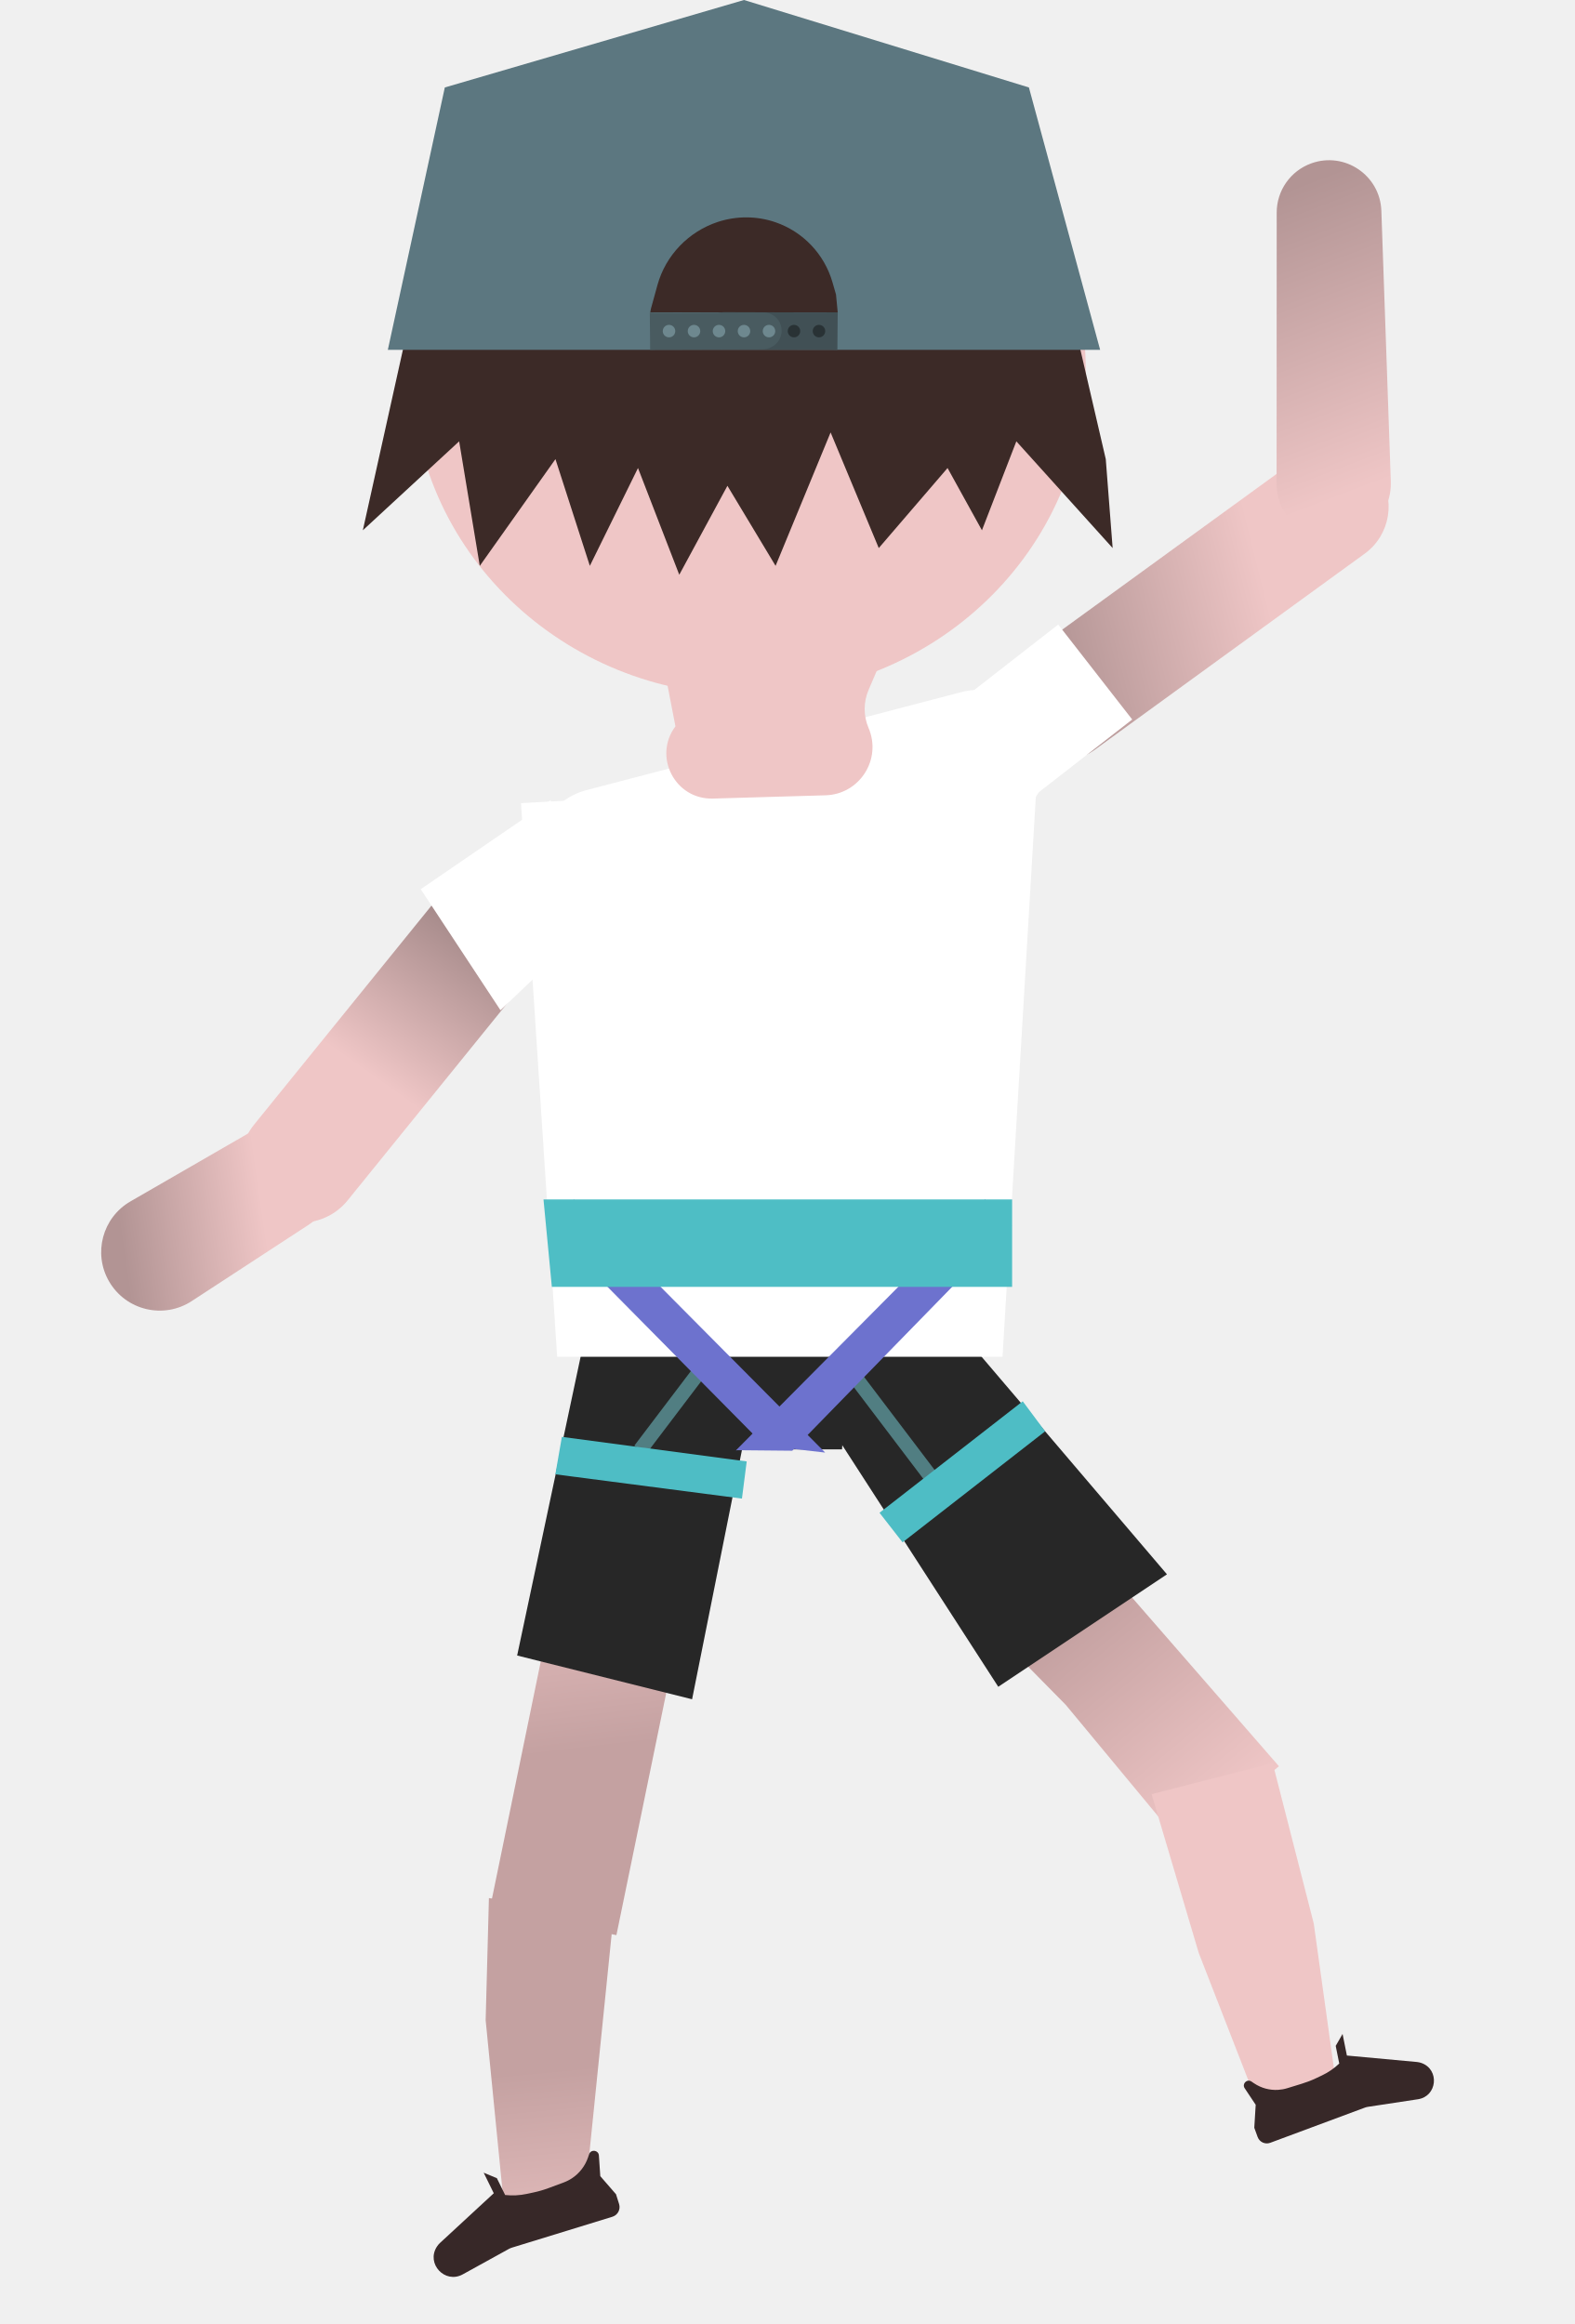
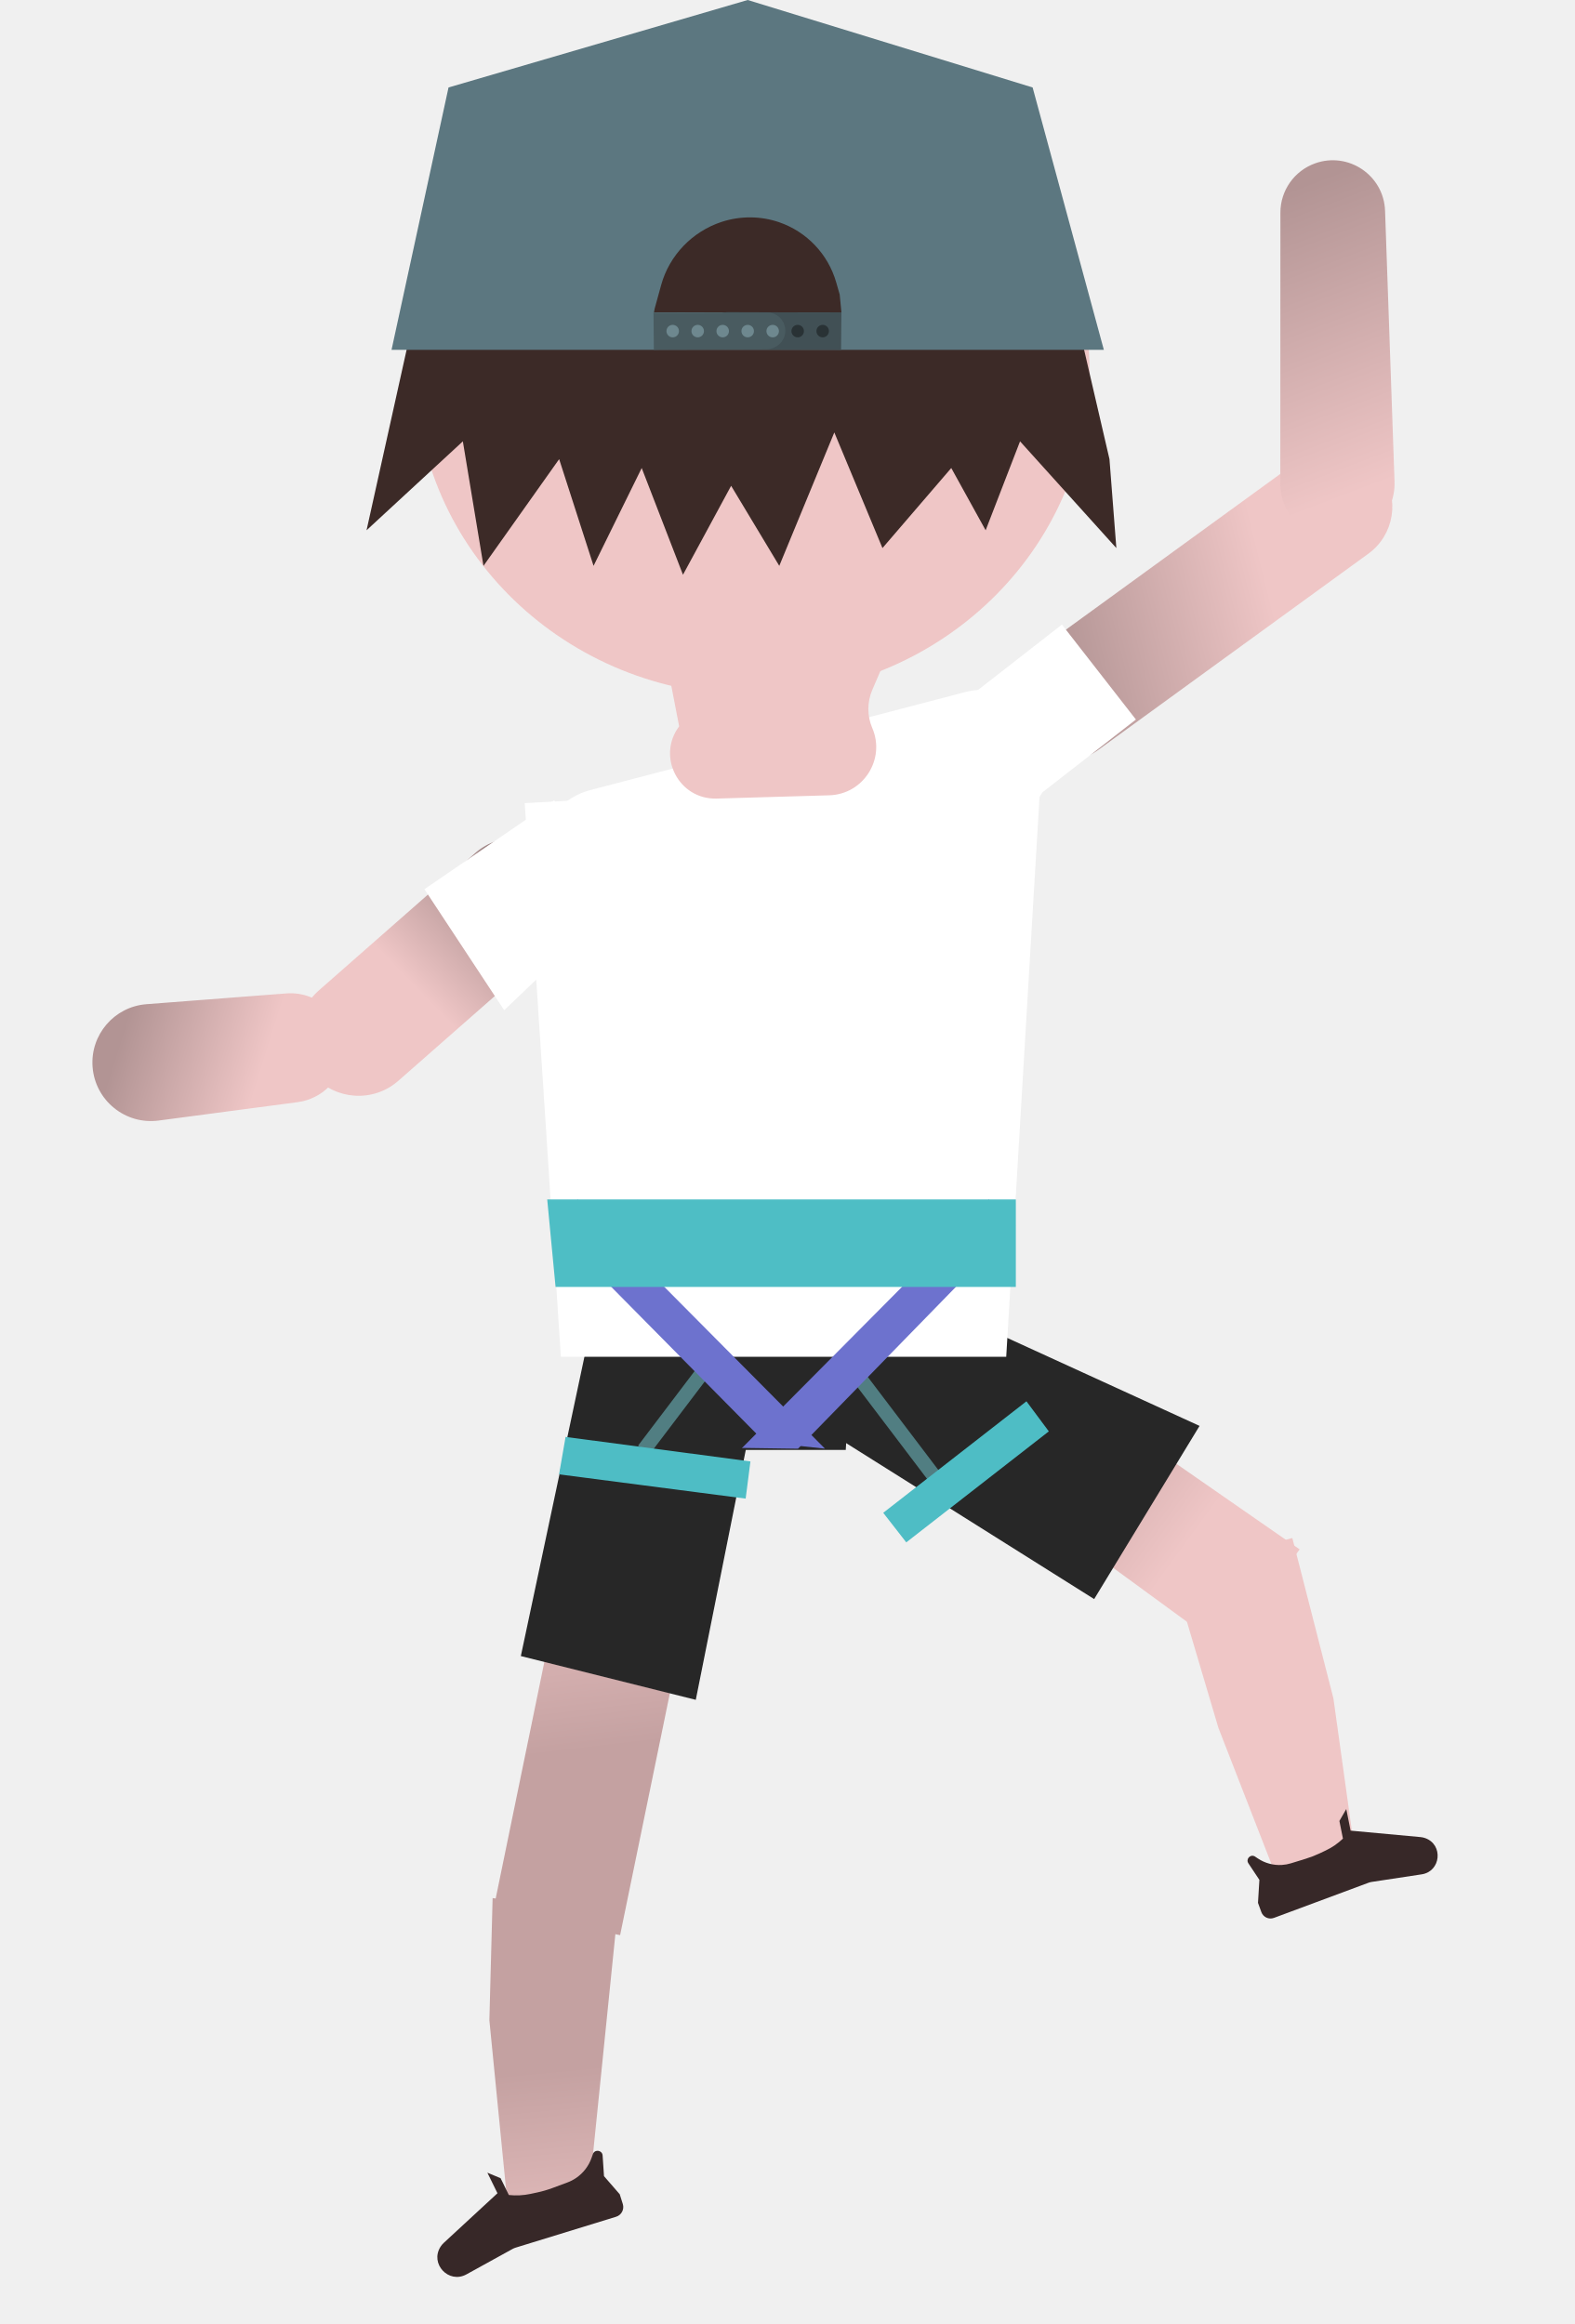
<svg xmlns="http://www.w3.org/2000/svg" width="126" height="186" viewBox="0 0 126 186" fill="none">
-   <path d="M83.644 59.321C82.875 56.382 79.87 54.623 76.931 55.392L46.94 63.235C44.001 64.004 42.242 67.009 43.01 69.948C43.779 72.886 46.784 74.646 49.723 73.877L79.714 66.034C82.653 65.265 84.412 62.26 83.644 59.321Z" fill="white" />
-   <rect width="10.343" height="33.491" transform="matrix(-0.979495 -0.20147 -0.20147 0.979495 56.0737 122.074)" fill="url(#paint0_linear_197_1947)" />
-   <path d="M82.416 118.471L75.677 126.692L85.286 136.449L94.644 147.74L102.343 141.36L82.416 118.471Z" fill="url(#paint1_linear_197_1947)" />
-   <path d="M101.841 141.111L92.154 143.594L95.926 156.306L100.456 167.939L106.972 167.183L105.129 153.948L101.841 141.111Z" fill="#EFC6C6" />
-   <path d="M49.082 153.461L39.124 151.912L38.863 161.687L40.557 178.842L46.629 177.598L49.082 153.461Z" fill="url(#paint2_linear_197_1947)" />
-   <path d="M39.512 175.535L35.212 179.509C35.114 179.599 35.028 179.702 34.957 179.814C34.081 181.18 35.608 182.811 37.029 182.028L40.719 179.993C40.798 179.95 40.882 179.914 40.968 179.888L49.004 177.417C49.435 177.285 49.676 176.826 49.54 176.396L49.294 175.615L48.036 174.167L47.925 172.513C47.897 172.096 47.33 171.991 47.155 172.372L47.051 172.678C46.822 173.347 46.381 173.924 45.794 174.32C45.581 174.464 45.351 174.582 45.109 174.672L43.914 175.116C43.515 175.265 43.106 175.384 42.69 175.473L42.161 175.586C41.59 175.709 41.003 175.739 40.422 175.676L39.761 174.33L38.704 173.889L39.512 175.535Z" fill="#372828" />
-   <path d="M107.78 164.514L113.38 165.03C113.508 165.042 113.633 165.07 113.753 165.113C115.219 165.643 115.009 167.779 113.468 168.012L109.465 168.619C109.38 168.632 109.295 168.653 109.214 168.684L101.645 171.498C101.238 171.649 100.787 171.44 100.638 171.033L100.37 170.294L100.482 168.455L99.6 167.129C99.377 166.794 99.748 166.383 100.104 166.571L100.363 166.743C100.929 167.12 101.602 167.302 102.281 167.26C102.528 167.245 102.772 167.201 103.008 167.128L104.179 166.768C104.57 166.648 104.952 166.5 105.321 166.325L105.791 166.102C106.297 165.862 106.762 165.542 107.168 165.154L106.885 163.741L107.434 162.787L107.78 164.514Z" fill="#372828" />
-   <path d="M74.642 104.002L65.116 112.13L79.883 135L93.382 126L74.642 104.002Z" fill="#272727" />
-   <path d="M67.382 115.998L68.249 102.159L47.521 103.598L41.383 132.498L55.382 136L59.382 116L67.382 115.998Z" fill="#272727" />
-   <path d="M82.994 62L41.694 64.279L44.584 108.589H47.461H78.285H80.224L82.994 62Z" fill="white" />
-   <path d="M56.848 107.672L50.758 115.704L51.703 116.363L57.764 108.367L56.848 107.672Z" fill="#517E82" />
-   <path d="M68.845 109.805L75.789 118.965L74.841 119.618L67.928 110.5L68.845 109.805Z" fill="#517E82" />
-   <path d="M59.753 116.963L44.962 115L44.44 117.997L59.371 119.939L59.753 116.963Z" fill="#4EBDC5" />
-   <path d="M70.38 121.074L81.841 112.15L83.632 114.557L72.224 123.441L70.38 121.074Z" fill="#4EBDC5" />
-   <path d="M66.031 116.256L45.925 96.004L43.796 98.118L61.179 115.701L65.877 116.239L66.031 116.256Z" fill="#6D72CE" />
-   <path d="M58.886 116.082L78.827 95.997L80.956 98.111L63.397 116.108L59.04 116.066L58.886 116.082Z" fill="#6D72CE" />
-   <path d="M80.991 95.996H43.491L44.16 102.996H80.991V95.996Z" fill="#4EBEC5" />
-   <path d="M71.741 50H52.476L54.05 58.131C52.234 60.553 54.021 64.001 57.047 63.913L66.064 63.651C68.789 63.571 70.578 60.771 69.504 58.265C69.087 57.293 69.087 56.193 69.504 55.22L71.741 50Z" fill="#EFC6C6" />
-   <ellipse cx="26.971" cy="26.008" rx="26.971" ry="26.008" transform="matrix(-1 0 0 1 86.8848 3.63281)" fill="#EFC6C6" />
-   <path d="M83.2 13.966L59.861 4L35.354 13.966L29.035 42.441L36.742 35.322L38.393 45.288L44.448 36.746L47.2 45.288L51.053 37.458L54.356 46L58.209 38.881L62.063 45.288L66.466 34.61L70.32 43.864L75.824 37.458L78.576 42.441L81.329 35.322L89.035 43.864L88.485 36.746L83.2 13.966Z" fill="#3C2A27" />
-   <path d="M82.335 7L59.535 0L35.595 7L31.035 28H88.035L82.335 7Z" fill="#5C7780" />
-   <path d="M66.616 22.591C65.967 20.34 64.263 18.546 62.048 17.785C60.568 17.276 58.94 17.271 57.452 17.758C55.106 18.526 53.267 20.431 52.611 22.811L52.086 24.714L52.035 25H57.522H63.638H64.469H65.27H67.035L66.898 23.571L66.616 22.591Z" fill="#3C2A27" />
-   <path d="M57.958 24.983C57.755 24.983 57.555 25.024 57.369 25.104C56.228 25.598 56.175 27.195 57.28 27.763L57.344 27.796C57.555 27.905 57.79 27.962 58.028 27.963L66.561 27.991L67.008 28.005L67.018 26.905L67.029 25.68L67.031 25.513L67.032 25.352L67.036 24.998L64.802 25.005L57.958 24.983Z" fill="#415055" />
-   <path d="M61.08 25.004C61.28 25.003 61.478 25.044 61.661 25.122C62.798 25.61 62.851 27.202 61.749 27.765L61.686 27.797C61.477 27.904 61.246 27.96 61.011 27.961L52.472 27.989L52.026 28.003L52.016 26.912L52.004 25.696L52.003 25.53L52.001 25.371L51.998 25.02L54.232 25.027L61.08 25.004Z" fill="#495B60" />
-   <circle cx="0.5" cy="0.5" r="0.5" transform="matrix(-1 0 0 1 66.0352 26)" fill="#293235" />
-   <circle cx="0.5" cy="0.5" r="0.5" transform="matrix(-1 0 0 1 64.0352 26)" fill="#293235" />
-   <circle cx="0.5" cy="0.5" r="0.5" transform="matrix(-1 0 0 1 62.0352 26)" fill="#6E888F" />
-   <circle cx="0.5" cy="0.5" r="0.5" transform="matrix(-1 0 0 1 60.0352 26)" fill="#6E888F" />
-   <circle cx="0.5" cy="0.5" r="0.5" transform="matrix(-1 0 0 1 58.0352 26)" fill="#6E888F" />
-   <circle cx="0.5" cy="0.5" r="0.5" transform="matrix(-1 0 0 1 56.0352 26)" fill="#6E888F" />
-   <circle cx="0.5" cy="0.5" r="0.5" transform="matrix(-1 0 0 1 54.0352 26)" fill="#6E888F" />
-   <rect x="78.372" y="55.209" width="36" height="9.307" rx="4.654" transform="rotate(-36 78.3721 55.209)" fill="url(#paint3_linear_197_1947)" />
-   <path d="M102.163 17.014C102.163 15.25 103.269 13.675 104.928 13.075C107.601 12.11 110.439 14.029 110.538 16.869L111.295 38.532C111.383 41.056 109.409 43.172 106.886 43.261C104.299 43.351 102.154 41.278 102.155 38.69L102.163 17.014Z" fill="url(#paint4_linear_197_1947)" />
-   <rect width="12.177" height="9.632" transform="matrix(-0.78886 0.614573 0.614573 0.78886 84.6807 49.9863)" fill="white" />
-   <rect width="33.63" height="9.632" rx="4.816" transform="matrix(-0.62932 0.777146 0.777146 0.62932 38.4658 67.6172)" fill="url(#paint5_linear_197_1947)" />
-   <path d="M24.732 98.001C26.394 96.915 27.117 94.847 26.494 92.963C25.623 90.329 22.553 89.16 20.151 90.547L10.439 96.154C8.199 97.448 7.431 100.312 8.725 102.553C10.069 104.88 13.092 105.602 15.342 104.132L24.732 98.001Z" fill="url(#paint6_linear_197_1947)" />
-   <path d="M44.044 64.055L33.667 71.167L40.049 80.852L49.424 71.904L44.044 64.055Z" fill="white" />
+   <path d="M83.94 59.321C83.171 56.382 80.166 54.623 77.227 55.392L47.236 63.235C44.297 64.004 42.538 67.009 43.306 69.948C44.075 72.886 47.08 74.646 50.019 73.877L80.01 66.034C82.949 65.265 84.709 62.26 83.94 59.321Z" fill="white" />
+   <rect width="10.343" height="33.491" transform="matrix(-0.979495 -0.20147 -0.20147 0.979495 56.3696 122.074)" fill="url(#paint0_linear_200_2148)" />
+   <path d="M79.073 106.694L74.554 116.315L86.259 123.421L98.098 132.076L104 124.003L79.073 106.694Z" fill="url(#paint1_linear_200_2148)" />
+   <path d="M103.415 123.098L93.728 125.58L97.5 138.292L102.03 149.925L108.546 149.169L106.703 135.934L103.415 123.098Z" fill="#EFC6C6" />
+   <path d="M49.379 153.461L39.42 151.912L39.16 161.687L40.853 178.842L46.925 177.598L49.379 153.461Z" fill="url(#paint2_linear_200_2148)" />
+   <path d="M39.808 175.535L35.508 179.509C35.411 179.599 35.325 179.702 35.253 179.814C34.378 181.18 35.905 182.811 37.326 182.028L41.016 179.993C41.095 179.95 41.178 179.914 41.265 179.888L49.3 177.417C49.731 177.285 49.972 176.826 49.837 176.396L49.591 175.615L48.333 174.167L48.222 172.513C48.194 172.096 47.627 171.991 47.452 172.372L47.347 172.678C47.118 173.347 46.677 173.924 46.09 174.32C45.877 174.464 45.647 174.582 45.406 174.672L44.21 175.116C43.811 175.265 43.402 175.384 42.986 175.473L42.457 175.586C41.886 175.709 41.299 175.739 40.719 175.676L40.058 174.33L39 173.889L39.808 175.535Z" fill="#372828" />
+   <path d="M108.076 146.514L113.677 147.03C113.804 147.042 113.929 147.07 114.05 147.113C115.516 147.643 115.305 149.779 113.764 150.012L109.762 150.619C109.676 150.632 109.592 150.653 109.51 150.684L101.941 153.498C101.535 153.649 101.083 153.44 100.935 153.033L100.666 152.294L100.778 150.455L99.897 149.129C99.674 148.794 100.045 148.383 100.401 148.571L100.659 148.743C101.225 149.12 101.899 149.302 102.577 149.26C102.824 149.245 103.068 149.201 103.305 149.128L104.476 148.768C104.867 148.648 105.248 148.5 105.618 148.325L106.087 148.102C106.594 147.862 107.059 147.542 107.464 147.154L107.181 145.741L107.73 144.787L108.076 146.514Z" fill="#372828" />
+   <path d="M69.712 102.098L64.51 113.488L87.556 127.981L95.99 114.121L69.712 102.098Z" fill="#272727" />
+   <path d="M67.678 116.043L68.544 102.204L47.817 103.643L41.678 132.543L55.678 136.045L59.678 116.045L67.678 116.043Z" fill="#272727" />
+   <path d="M83.29 62L41.99 64.279L44.88 108.589H47.757H78.581H80.519L83.29 62Z" fill="white" />
+   <path d="M57.145 107.674L51.056 115.706L52 116.365L58.062 108.369L57.145 107.674Z" fill="#517E82" />
+   <path d="M69.142 109.807L76.086 118.967L75.138 119.62L68.225 110.502L69.142 109.807Z" fill="#517E82" />
+   <path d="M60.05 116.965L45.258 115.002L44.737 117.999L59.668 119.941L60.05 116.965Z" fill="#4EBDC5" />
+   <path d="M70.677 121.076L82.138 112.152L83.928 114.559L72.52 123.443L70.677 121.076Z" fill="#4EBDC5" />
+   <path d="M66.014 115.941L46.221 96.005L44.092 98.118L61.204 115.429L65.861 115.926L66.014 115.941Z" fill="#6D72CE" />
+   <path d="M59.366 115.9L79.124 96L81.253 98.113L63.857 115.947L59.519 115.885L59.366 115.9Z" fill="#6D72CE" />
+   <path d="M81.289 95.998H43.789L44.457 102.998H81.289V95.998Z" fill="#4EBEC5" />
+   <path d="M72.037 50H52.772L54.347 58.131C52.531 60.553 54.318 64.001 57.344 63.913L66.36 63.651C69.085 63.571 70.874 60.771 69.8 58.265C69.383 57.293 69.383 56.193 69.8 55.22L72.037 50Z" fill="#EFC6C6" />
+   <ellipse cx="26.971" cy="26.008" rx="26.971" ry="26.008" transform="matrix(-1 0 0 1 87.1812 3.63281)" fill="#EFC6C6" />
+   <path d="M83.497 13.966L60.157 4L35.651 13.966L29.331 42.441L37.038 35.322L38.689 45.288L44.744 36.746L47.497 45.288L51.35 37.458L54.653 46L58.506 38.881L62.359 45.288L66.763 34.61L70.616 43.864L76.121 37.458L78.873 42.441L81.625 35.322L89.332 43.864L88.781 36.746L83.497 13.966Z" fill="#3C2A27" />
+   <path d="M82.632 7L59.831 0L35.892 7L31.331 28H88.332L82.632 7Z" fill="#5C7780" />
+   <path d="M66.912 22.591C66.264 20.34 64.559 18.546 62.344 17.785C60.864 17.276 59.236 17.271 57.749 17.758C55.403 18.526 53.563 20.431 52.907 22.811L52.383 24.714L52.331 25H57.819H63.934H64.766H65.566H67.332L67.194 23.571L66.912 22.591Z" fill="#3C2A27" />
+   <path d="M58.254 24.983C58.052 24.983 57.851 25.024 57.665 25.104C56.525 25.598 56.471 27.195 57.576 27.763L57.64 27.796C57.852 27.905 58.086 27.962 58.324 27.963L66.858 27.991L67.304 28.005L67.314 26.905L67.326 25.68L67.327 25.513L67.329 25.352L67.332 24.998L65.098 25.005L58.254 24.983Z" fill="#415055" />
+   <path d="M61.377 25.004C61.576 25.003 61.774 25.044 61.958 25.122C63.094 25.61 63.147 27.202 62.046 27.765L61.982 27.797C61.773 27.904 61.542 27.96 61.308 27.961L52.769 27.989L52.322 28.003L52.312 26.912L52.301 25.696L52.299 25.53L52.298 25.371L52.294 25.02L54.528 25.027L61.377 25.004Z" fill="#495B60" />
+   <circle cx="0.5" cy="0.5" r="0.5" transform="matrix(-1 0 0 1 66.3315 26)" fill="#293235" />
+   <circle cx="0.5" cy="0.5" r="0.5" transform="matrix(-1 0 0 1 64.3315 26)" fill="#293235" />
+   <circle cx="0.5" cy="0.5" r="0.5" transform="matrix(-1 0 0 1 62.3315 26)" fill="#6E888F" />
+   <circle cx="0.5" cy="0.5" r="0.5" transform="matrix(-1 0 0 1 60.3315 26)" fill="#6E888F" />
+   <circle cx="0.5" cy="0.5" r="0.5" transform="matrix(-1 0 0 1 58.3315 26)" fill="#6E888F" />
+   <circle cx="0.5" cy="0.5" r="0.5" transform="matrix(-1 0 0 1 56.3315 26)" fill="#6E888F" />
+   <circle cx="0.5" cy="0.5" r="0.5" transform="matrix(-1 0 0 1 54.3315 26)" fill="#6E888F" />
+   <rect x="78.668" y="55.209" width="36" height="9.307" rx="4.654" transform="rotate(-36 78.6685 55.209)" fill="url(#paint3_linear_200_2148)" />
+   <path d="M102.46 17.015C102.46 15.252 103.566 13.677 105.225 13.078C107.898 12.112 110.736 14.031 110.835 16.871L111.592 38.534C111.68 41.057 109.706 43.174 107.183 43.263C104.596 43.353 102.451 41.28 102.452 38.692L102.46 17.015Z" fill="url(#paint4_linear_200_2148)" />
+   <rect width="12.177" height="9.632" transform="matrix(-0.78886 0.614573 0.614573 0.78886 84.9775 49.9883)" fill="white" />
+   <rect width="26.283" height="9.632" rx="4.816" transform="matrix(-0.751211 0.660063 0.660063 0.751211 41.6421 65.0977)" fill="url(#paint5_linear_200_2148)" />
+   <path d="M23.812 88.211C25.78 87.95 27.326 86.398 27.578 84.429C27.93 81.678 25.667 79.297 22.902 79.509L11.72 80.37C9.141 80.568 7.211 82.82 7.409 85.399C7.616 88.079 10.03 90.036 12.695 89.683L23.812 88.211Z" fill="url(#paint6_linear_200_2148)" />
+   <path d="M44.341 64.055L33.963 71.167L40.346 80.852L49.72 71.904L44.341 64.055Z" fill="white" />
  <defs>
-     <linearGradient id="paint0_linear_197_1947" x1="5.172" y1="0" x2="-0.618" y2="17.452" gradientUnits="userSpaceOnUse">
+     <linearGradient id="paint0_linear_200_2148" x1="5.172" y1="0" x2="-0.618" y2="17.452" gradientUnits="userSpaceOnUse">
      <stop stop-color="#EFC6C6" />
      <stop offset="1" stop-color="#C4A1A1" />
    </linearGradient>
-     <linearGradient id="paint1_linear_197_1947" x1="98.493" y1="144.55" x2="79.778" y2="121.966" gradientUnits="userSpaceOnUse">
+     <linearGradient id="paint1_linear_200_2148" x1="95" y1="123.598" x2="77.371" y2="110.729" gradientUnits="userSpaceOnUse">
      <stop stop-color="#EFC6C6" />
      <stop offset="1" stop-color="#AE8E8E" />
    </linearGradient>
-     <linearGradient id="paint2_linear_197_1947" x1="44.125" y1="165.631" x2="45.678" y2="182.008" gradientUnits="userSpaceOnUse">
+     <linearGradient id="paint2_linear_200_2148" x1="44.422" y1="165.631" x2="45.974" y2="182.008" gradientUnits="userSpaceOnUse">
      <stop stop-color="#C4A1A1" />
      <stop offset="1" stop-color="#EAC2C2" />
    </linearGradient>
-     <linearGradient id="paint3_linear_197_1947" x1="102.517" y1="59.846" x2="79.001" y2="50.346" gradientUnits="userSpaceOnUse">
+     <linearGradient id="paint3_linear_200_2148" x1="102.814" y1="59.846" x2="79.297" y2="50.346" gradientUnits="userSpaceOnUse">
      <stop stop-color="#EFC6C6" />
      <stop offset="1" stop-color="#987F7F" />
    </linearGradient>
-     <linearGradient id="paint4_linear_197_1947" x1="105.283" y1="40.583" x2="96.502" y2="17.634" gradientUnits="userSpaceOnUse">
+     <linearGradient id="paint4_linear_200_2148" x1="105.58" y1="40.585" x2="96.799" y2="17.636" gradientUnits="userSpaceOnUse">
      <stop stop-color="#EFC6C6" />
      <stop offset="1" stop-color="#B29494" />
    </linearGradient>
-     <linearGradient id="paint5_linear_197_1947" x1="19.828" y1="5.166" x2="3.18" y2="4.113" gradientUnits="userSpaceOnUse">
+     <linearGradient id="paint5_linear_200_2148" x1="15.497" y1="5.166" x2="2.465" y2="4.522" gradientUnits="userSpaceOnUse">
      <stop stop-color="#EFC6C6" />
      <stop offset="1" stop-color="#987F7F" />
    </linearGradient>
-     <linearGradient id="paint6_linear_197_1947" x1="20.76" y1="95.057" x2="9.366" y2="96.697" gradientUnits="userSpaceOnUse">
+     <linearGradient id="paint6_linear_200_2148" x1="21.502" y1="83.84" x2="10.517" y2="80.395" gradientUnits="userSpaceOnUse">
      <stop stop-color="#EFC6C6" />
      <stop offset="1" stop-color="#B29494" />
    </linearGradient>
  </defs>
</svg>
